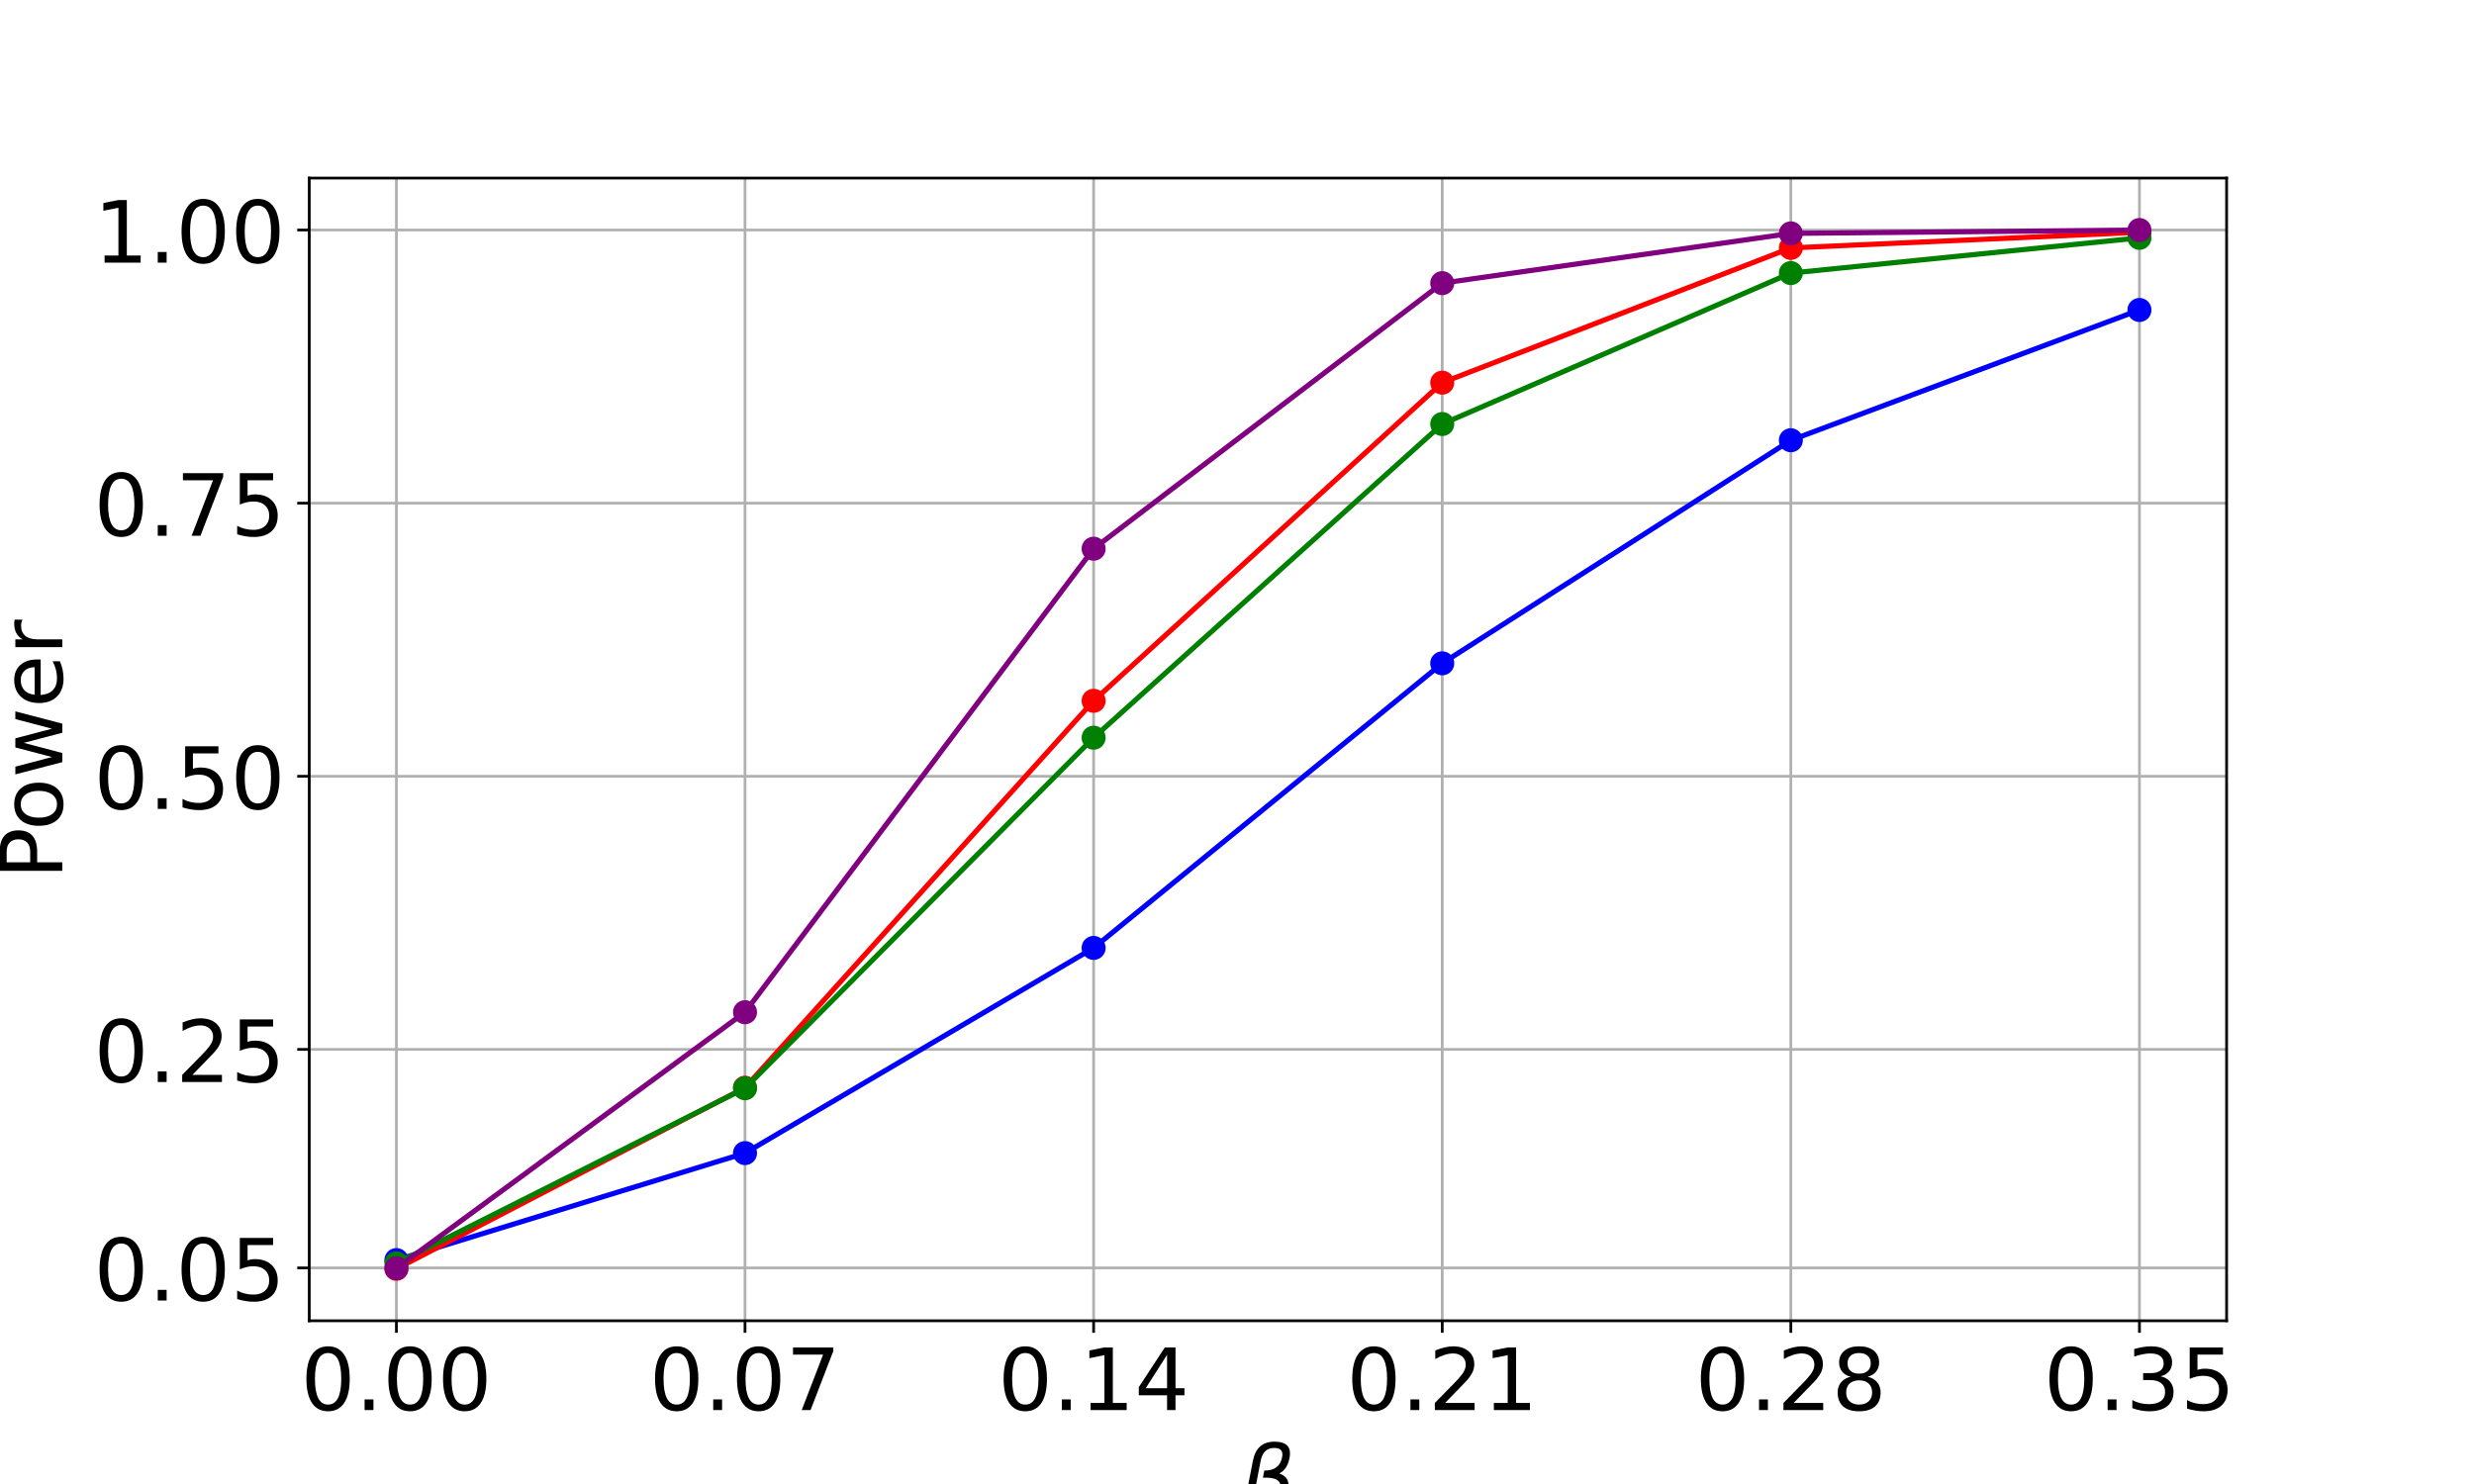
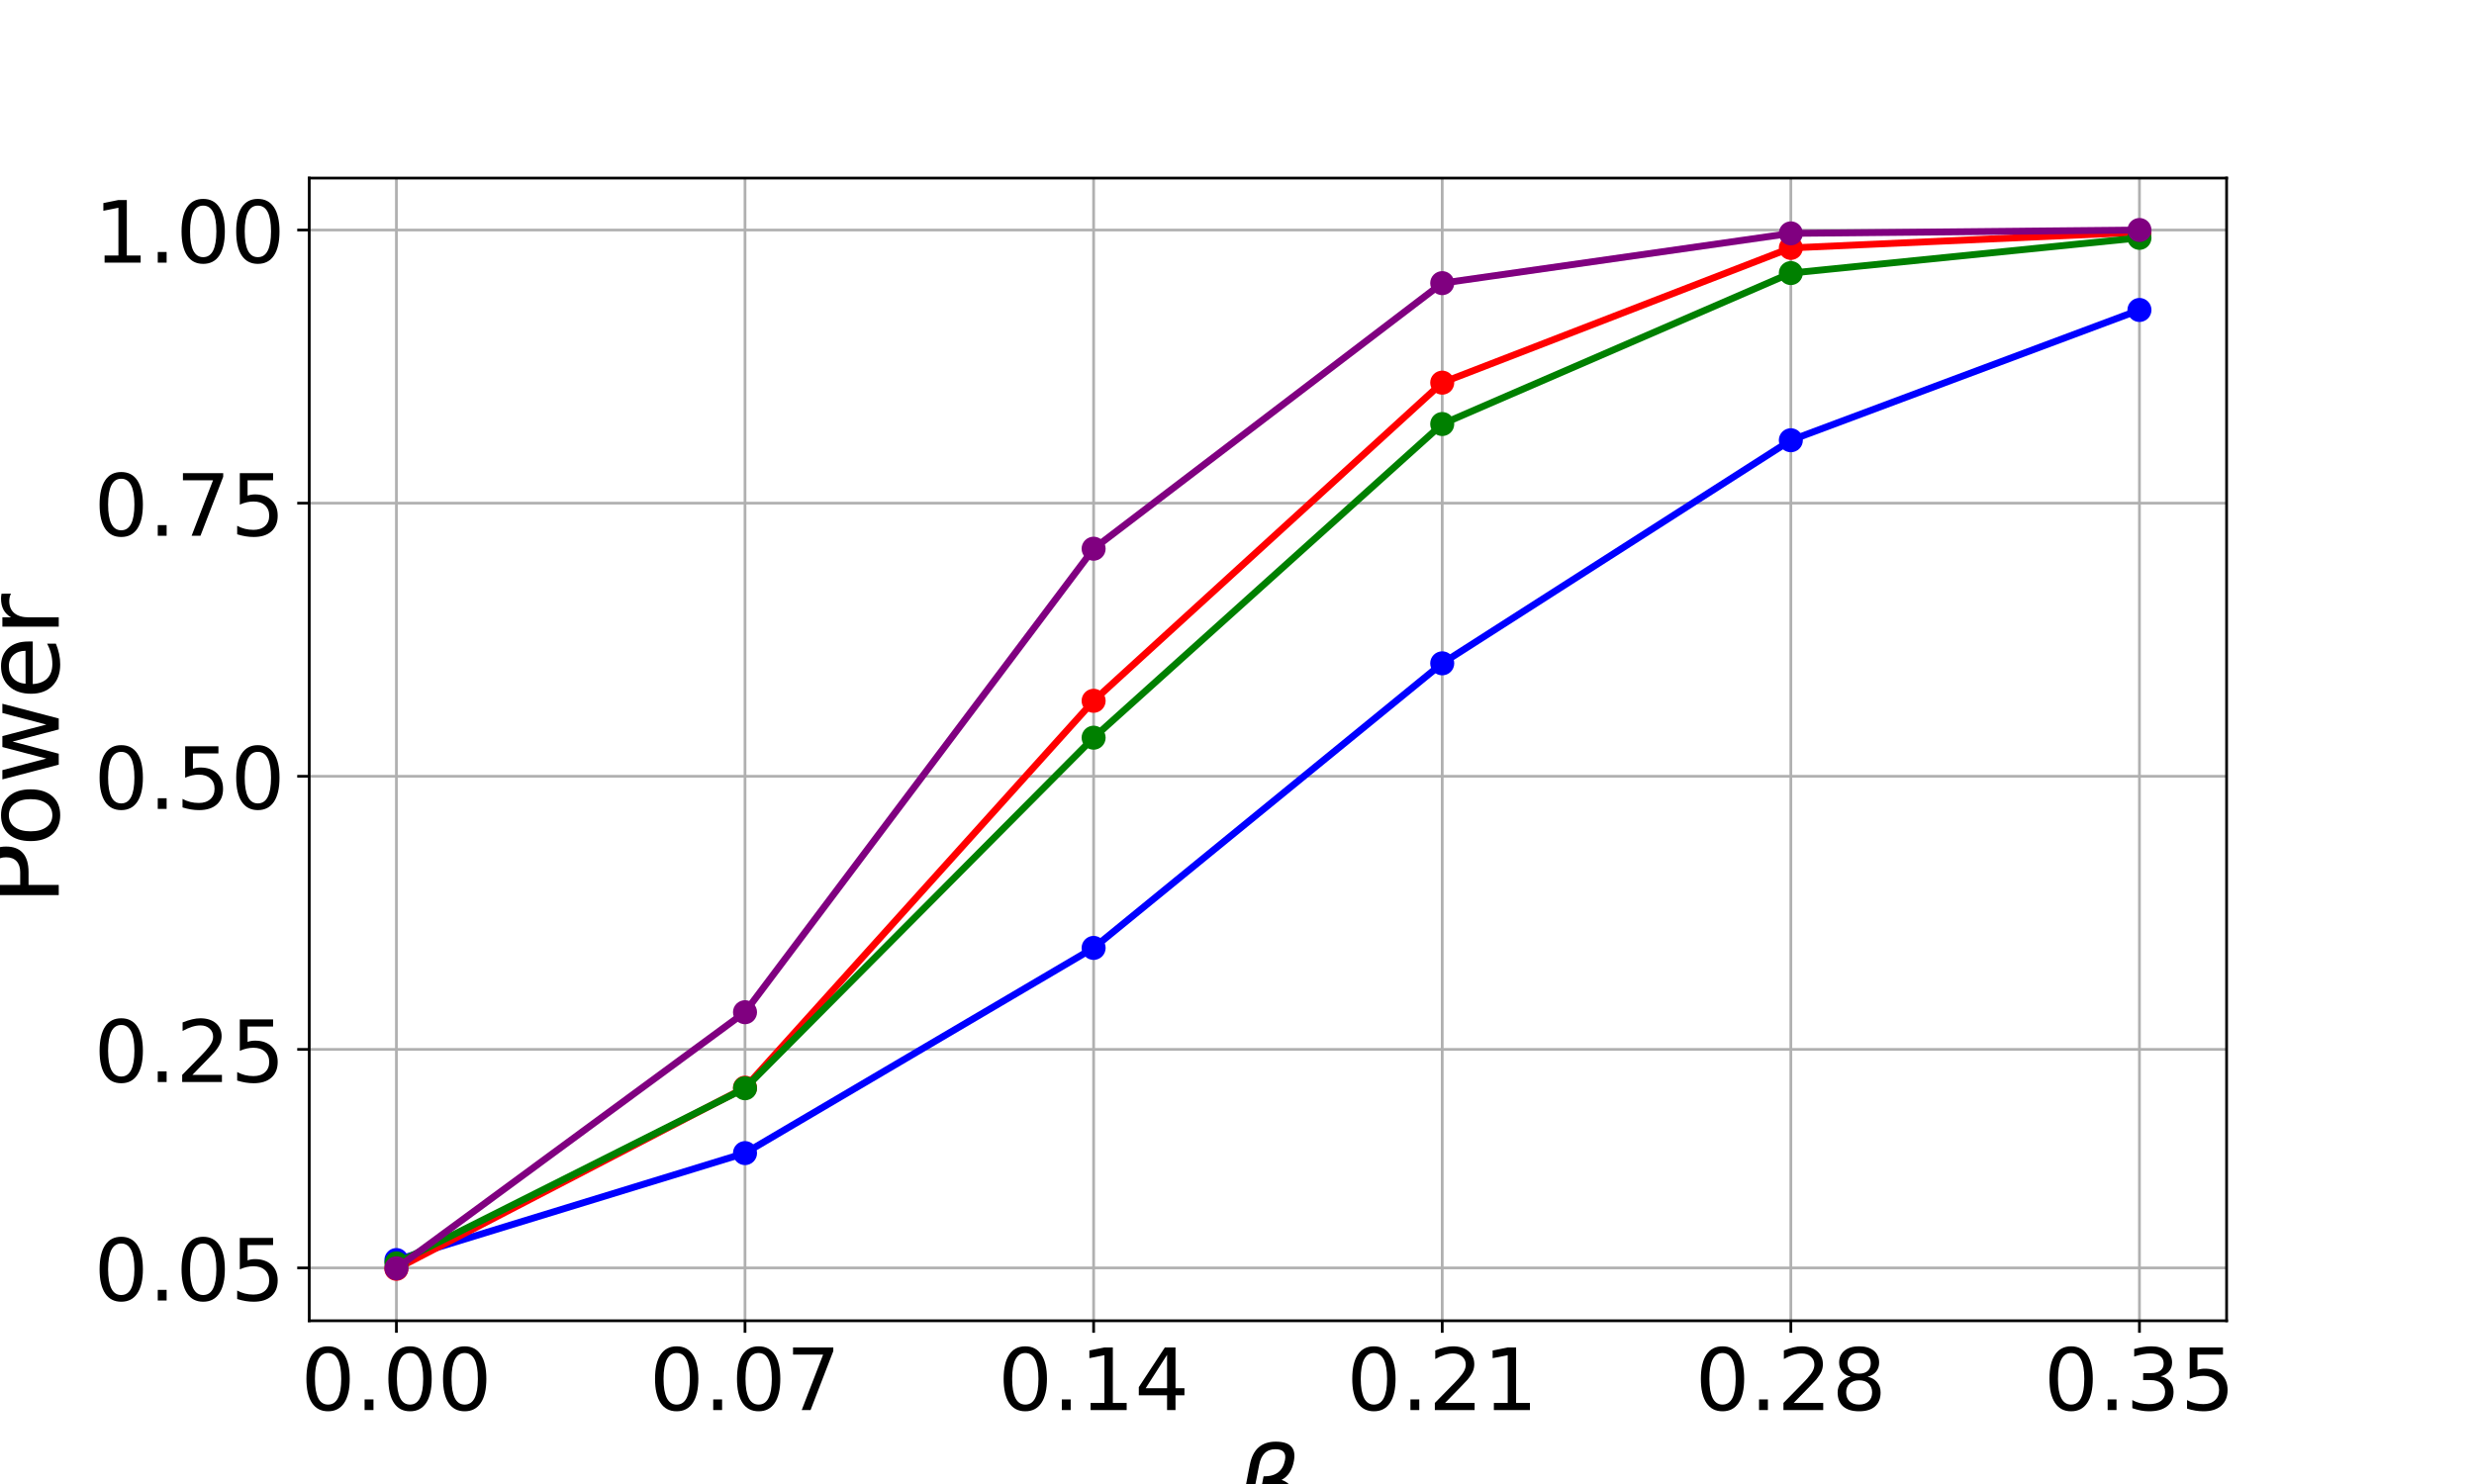
<svg xmlns="http://www.w3.org/2000/svg" xmlns:xlink="http://www.w3.org/1999/xlink" width="720pt" height="432pt" viewBox="0 0 720 432" version="1.1">
  <defs>
    <style type="text/css">*{stroke-linejoin: round; stroke-linecap: butt}</style>
  </defs>
  <g id="figure_1">
    <g id="patch_1">
      <path d="M 0 432  L 720 432  L 720 0  L 0 0  z " style="fill: #ffffff" />
    </g>
    <g id="axes_1">
      <g id="patch_2">
        <path d="M 90 384.48  L 648 384.48  L 648 51.84  L 90 51.84  z " style="fill: #ffffff" />
      </g>
      <g id="matplotlib.axis_1">
        <g id="xtick_1">
          <g id="line2d_1">
-             <path d="M 115.364 384.48  L 115.364 51.84  " clip-path="url(#pd5e2a2b263)" style="fill: none; stroke: #b0b0b0; stroke-width: 0.8; stroke-linecap: square" />
+             <path d="M 115.364 384.48  L 115.364 51.84  " clip-path="url(#p4cf008a3e4)" style="fill: none; stroke: #b0b0b0; stroke-width: 0.8; stroke-linecap: square" />
          </g>
          <g id="line2d_2">
            <defs>
-               <path id="m3cc3c8b2ca" d="M 0 0  L 0 3.5  " style="stroke: #000000; stroke-width: 0.8" />
+               <path id="m49e6268357" d="M 0 0  L 0 3.5  " style="stroke: #000000; stroke-width: 0.8" />
            </defs>
            <g>
-               <use xlink:href="#m3cc3c8b2ca" x="115.364" y="384.48" style="stroke: #000000; stroke-width: 0.8" />
+               <use xlink:href="#m49e6268357" x="115.364" y="384.48" style="stroke: #000000; stroke-width: 0.8" />
            </g>
          </g>
          <g id="text_1">
            <g transform="translate(87.5316 410.4761) scale(0.25 -0.25)">
              <defs>
                <path id="DejaVuSans-30" d="M 2034 4250  Q 1547 4250 1301 3770  Q 1056 3291 1056 2328  Q 1056 1369 1301 889  Q 1547 409 2034 409  Q 2525 409 2770 889  Q 3016 1369 3016 2328  Q 3016 3291 2770 3770  Q 2525 4250 2034 4250  z M 2034 4750  Q 2819 4750 3233 4129  Q 3647 3509 3647 2328  Q 3647 1150 3233 529  Q 2819 -91 2034 -91  Q 1250 -91 836 529  Q 422 1150 422 2328  Q 422 3509 836 4129  Q 1250 4750 2034 4750  z " transform="scale(0.015625)" />
                <path id="DejaVuSans-2e" d="M 684 794  L 1344 794  L 1344 0  L 684 0  L 684 794  z " transform="scale(0.015625)" />
              </defs>
              <use xlink:href="#DejaVuSans-30" />
              <use xlink:href="#DejaVuSans-2e" x="63.623" />
              <use xlink:href="#DejaVuSans-30" x="95.41" />
              <use xlink:href="#DejaVuSans-30" x="159.033" />
            </g>
          </g>
        </g>
        <g id="xtick_2">
          <g id="line2d_3">
-             <path d="M 216.818 384.48  L 216.818 51.84  " clip-path="url(#pd5e2a2b263)" style="fill: none; stroke: #b0b0b0; stroke-width: 0.8; stroke-linecap: square" />
+             <path d="M 216.818 384.48  L 216.818 51.84  " clip-path="url(#p4cf008a3e4)" style="fill: none; stroke: #b0b0b0; stroke-width: 0.8; stroke-linecap: square" />
          </g>
          <g id="line2d_4">
            <g>
-               <use xlink:href="#m3cc3c8b2ca" x="216.818" y="384.48" style="stroke: #000000; stroke-width: 0.8" />
+               <use xlink:href="#m49e6268357" x="216.818" y="384.48" style="stroke: #000000; stroke-width: 0.8" />
            </g>
          </g>
          <g id="text_2">
            <g transform="translate(188.9862 410.4761) scale(0.25 -0.25)">
              <defs>
                <path id="DejaVuSans-37" d="M 525 4666  L 3525 4666  L 3525 4397  L 1831 0  L 1172 0  L 2766 4134  L 525 4134  L 525 4666  z " transform="scale(0.015625)" />
              </defs>
              <use xlink:href="#DejaVuSans-30" />
              <use xlink:href="#DejaVuSans-2e" x="63.623" />
              <use xlink:href="#DejaVuSans-30" x="95.41" />
              <use xlink:href="#DejaVuSans-37" x="159.033" />
            </g>
          </g>
        </g>
        <g id="xtick_3">
          <g id="line2d_5">
-             <path d="M 318.273 384.48  L 318.273 51.84  " clip-path="url(#pd5e2a2b263)" style="fill: none; stroke: #b0b0b0; stroke-width: 0.8; stroke-linecap: square" />
+             <path d="M 318.273 384.48  L 318.273 51.84  " clip-path="url(#p4cf008a3e4)" style="fill: none; stroke: #b0b0b0; stroke-width: 0.8; stroke-linecap: square" />
          </g>
          <g id="line2d_6">
            <g>
-               <use xlink:href="#m3cc3c8b2ca" x="318.273" y="384.48" style="stroke: #000000; stroke-width: 0.8" />
+               <use xlink:href="#m49e6268357" x="318.273" y="384.48" style="stroke: #000000; stroke-width: 0.8" />
            </g>
          </g>
          <g id="text_3">
            <g transform="translate(290.4407 410.4761) scale(0.25 -0.25)">
              <defs>
                <path id="DejaVuSans-31" d="M 794 531  L 1825 531  L 1825 4091  L 703 3866  L 703 4441  L 1819 4666  L 2450 4666  L 2450 531  L 3481 531  L 3481 0  L 794 0  L 794 531  z " transform="scale(0.015625)" />
                <path id="DejaVuSans-34" d="M 2419 4116  L 825 1625  L 2419 1625  L 2419 4116  z M 2253 4666  L 3047 4666  L 3047 1625  L 3713 1625  L 3713 1100  L 3047 1100  L 3047 0  L 2419 0  L 2419 1100  L 313 1100  L 313 1709  L 2253 4666  z " transform="scale(0.015625)" />
              </defs>
              <use xlink:href="#DejaVuSans-30" />
              <use xlink:href="#DejaVuSans-2e" x="63.623" />
              <use xlink:href="#DejaVuSans-31" x="95.41" />
              <use xlink:href="#DejaVuSans-34" x="159.033" />
            </g>
          </g>
        </g>
        <g id="xtick_4">
          <g id="line2d_7">
-             <path d="M 419.727 384.48  L 419.727 51.84  " clip-path="url(#pd5e2a2b263)" style="fill: none; stroke: #b0b0b0; stroke-width: 0.8; stroke-linecap: square" />
+             <path d="M 419.727 384.48  L 419.727 51.84  " clip-path="url(#p4cf008a3e4)" style="fill: none; stroke: #b0b0b0; stroke-width: 0.8; stroke-linecap: square" />
          </g>
          <g id="line2d_8">
            <g>
-               <use xlink:href="#m3cc3c8b2ca" x="419.727" y="384.48" style="stroke: #000000; stroke-width: 0.8" />
+               <use xlink:href="#m49e6268357" x="419.727" y="384.48" style="stroke: #000000; stroke-width: 0.8" />
            </g>
          </g>
          <g id="text_4">
            <g transform="translate(391.8952 410.4761) scale(0.25 -0.25)">
              <defs>
                <path id="DejaVuSans-32" d="M 1228 531  L 3431 531  L 3431 0  L 469 0  L 469 531  Q 828 903 1448 1529  Q 2069 2156 2228 2338  Q 2531 2678 2651 2914  Q 2772 3150 2772 3378  Q 2772 3750 2511 3984  Q 2250 4219 1831 4219  Q 1534 4219 1204 4116  Q 875 4013 500 3803  L 500 4441  Q 881 4594 1212 4672  Q 1544 4750 1819 4750  Q 2544 4750 2975 4387  Q 3406 4025 3406 3419  Q 3406 3131 3298 2873  Q 3191 2616 2906 2266  Q 2828 2175 2409 1742  Q 1991 1309 1228 531  z " transform="scale(0.015625)" />
              </defs>
              <use xlink:href="#DejaVuSans-30" />
              <use xlink:href="#DejaVuSans-2e" x="63.623" />
              <use xlink:href="#DejaVuSans-32" x="95.41" />
              <use xlink:href="#DejaVuSans-31" x="159.033" />
            </g>
          </g>
        </g>
        <g id="xtick_5">
          <g id="line2d_9">
-             <path d="M 521.182 384.48  L 521.182 51.84  " clip-path="url(#pd5e2a2b263)" style="fill: none; stroke: #b0b0b0; stroke-width: 0.8; stroke-linecap: square" />
+             <path d="M 521.182 384.48  L 521.182 51.84  " clip-path="url(#p4cf008a3e4)" style="fill: none; stroke: #b0b0b0; stroke-width: 0.8; stroke-linecap: square" />
          </g>
          <g id="line2d_10">
            <g>
-               <use xlink:href="#m3cc3c8b2ca" x="521.182" y="384.48" style="stroke: #000000; stroke-width: 0.8" />
+               <use xlink:href="#m49e6268357" x="521.182" y="384.48" style="stroke: #000000; stroke-width: 0.8" />
            </g>
          </g>
          <g id="text_5">
            <g transform="translate(493.3498 410.4761) scale(0.25 -0.25)">
              <defs>
                <path id="DejaVuSans-38" d="M 2034 2216  Q 1584 2216 1326 1975  Q 1069 1734 1069 1313  Q 1069 891 1326 650  Q 1584 409 2034 409  Q 2484 409 2743 651  Q 3003 894 3003 1313  Q 3003 1734 2745 1975  Q 2488 2216 2034 2216  z M 1403 2484  Q 997 2584 770 2862  Q 544 3141 544 3541  Q 544 4100 942 4425  Q 1341 4750 2034 4750  Q 2731 4750 3128 4425  Q 3525 4100 3525 3541  Q 3525 3141 3298 2862  Q 3072 2584 2669 2484  Q 3125 2378 3379 2068  Q 3634 1759 3634 1313  Q 3634 634 3220 271  Q 2806 -91 2034 -91  Q 1263 -91 848 271  Q 434 634 434 1313  Q 434 1759 690 2068  Q 947 2378 1403 2484  z M 1172 3481  Q 1172 3119 1398 2916  Q 1625 2713 2034 2713  Q 2441 2713 2670 2916  Q 2900 3119 2900 3481  Q 2900 3844 2670 4047  Q 2441 4250 2034 4250  Q 1625 4250 1398 4047  Q 1172 3844 1172 3481  z " transform="scale(0.015625)" />
              </defs>
              <use xlink:href="#DejaVuSans-30" />
              <use xlink:href="#DejaVuSans-2e" x="63.623" />
              <use xlink:href="#DejaVuSans-32" x="95.41" />
              <use xlink:href="#DejaVuSans-38" x="159.033" />
            </g>
          </g>
        </g>
        <g id="xtick_6">
          <g id="line2d_11">
-             <path d="M 622.636 384.48  L 622.636 51.84  " clip-path="url(#pd5e2a2b263)" style="fill: none; stroke: #b0b0b0; stroke-width: 0.8; stroke-linecap: square" />
+             <path d="M 622.636 384.48  L 622.636 51.84  " clip-path="url(#p4cf008a3e4)" style="fill: none; stroke: #b0b0b0; stroke-width: 0.8; stroke-linecap: square" />
          </g>
          <g id="line2d_12">
            <g>
-               <use xlink:href="#m3cc3c8b2ca" x="622.636" y="384.48" style="stroke: #000000; stroke-width: 0.8" />
+               <use xlink:href="#m49e6268357" x="622.636" y="384.48" style="stroke: #000000; stroke-width: 0.8" />
            </g>
          </g>
          <g id="text_6">
            <g transform="translate(594.8043 410.4761) scale(0.25 -0.25)">
              <defs>
                <path id="DejaVuSans-33" d="M 2597 2516  Q 3050 2419 3304 2112  Q 3559 1806 3559 1356  Q 3559 666 3084 287  Q 2609 -91 1734 -91  Q 1441 -91 1130 -33  Q 819 25 488 141  L 488 750  Q 750 597 1062 519  Q 1375 441 1716 441  Q 2309 441 2620 675  Q 2931 909 2931 1356  Q 2931 1769 2642 2001  Q 2353 2234 1838 2234  L 1294 2234  L 1294 2753  L 1863 2753  Q 2328 2753 2575 2939  Q 2822 3125 2822 3475  Q 2822 3834 2567 4026  Q 2313 4219 1838 4219  Q 1578 4219 1281 4162  Q 984 4106 628 3988  L 628 4550  Q 988 4650 1302 4700  Q 1616 4750 1894 4750  Q 2613 4750 3031 4423  Q 3450 4097 3450 3541  Q 3450 3153 3228 2886  Q 3006 2619 2597 2516  z " transform="scale(0.015625)" />
                <path id="DejaVuSans-35" d="M 691 4666  L 3169 4666  L 3169 4134  L 1269 4134  L 1269 2991  Q 1406 3038 1543 3061  Q 1681 3084 1819 3084  Q 2600 3084 3056 2656  Q 3513 2228 3513 1497  Q 3513 744 3044 326  Q 2575 -91 1722 -91  Q 1428 -91 1123 -41  Q 819 9 494 109  L 494 744  Q 775 591 1075 516  Q 1375 441 1709 441  Q 2250 441 2565 725  Q 2881 1009 2881 1497  Q 2881 1984 2565 2268  Q 2250 2553 1709 2553  Q 1456 2553 1204 2497  Q 953 2441 691 2322  L 691 4666  z " transform="scale(0.015625)" />
              </defs>
              <use xlink:href="#DejaVuSans-30" />
              <use xlink:href="#DejaVuSans-2e" x="63.623" />
              <use xlink:href="#DejaVuSans-33" x="95.41" />
              <use xlink:href="#DejaVuSans-35" x="159.033" />
            </g>
          </g>
        </g>
        <g id="text_7">
-           <g transform="translate(361 438.9253) scale(0.25 -0.25)">
+           <g transform="translate(359.4 442.7753) scale(0.3 -0.3)">
            <defs>
              <path id="DejaVuSans-Oblique-3b2" d="M 872 216  L 572 -1331  L -6 -1331  L 928 3478  Q 1206 4903 2538 4903  Q 3888 4903 3659 3700  Q 3503 2844 2894 2531  Q 3713 2250 3553 1416  Q 3272 -69 1759 -66  Q 1097 -63 872 216  z M 1019 966  Q 1259 422 1875 425  Q 2775 425 2966 1406  Q 3138 2288 1675 2219  L 1778 2750  Q 2909 2731 3106 3750  Q 3241 4438 2509 4434  Q 1691 4434 1503 3459  L 1019 966  z " transform="scale(0.015625)" />
            </defs>
            <use xlink:href="#DejaVuSans-Oblique-3b2" transform="translate(0 0.390625)" />
          </g>
        </g>
      </g>
      <g id="matplotlib.axis_2">
        <g id="ytick_1">
          <g id="line2d_13">
-             <path d="M 90 305.483  L 648 305.483  " clip-path="url(#pd5e2a2b263)" style="fill: none; stroke: #b0b0b0; stroke-width: 0.8; stroke-linecap: square" />
+             <path d="M 90 305.483  L 648 305.483  " clip-path="url(#p4cf008a3e4)" style="fill: none; stroke: #b0b0b0; stroke-width: 0.8; stroke-linecap: square" />
          </g>
          <g id="line2d_14">
            <defs>
-               <path id="mbe6b8aa72d" d="M 0 0  L -3.5 0  " style="stroke: #000000; stroke-width: 0.8" />
+               <path id="m93549b6cca" d="M 0 0  L -3.5 0  " style="stroke: #000000; stroke-width: 0.8" />
            </defs>
            <g>
-               <use xlink:href="#mbe6b8aa72d" x="90" y="305.483" style="stroke: #000000; stroke-width: 0.8" />
+               <use xlink:href="#m93549b6cca" x="90" y="305.483" style="stroke: #000000; stroke-width: 0.8" />
            </g>
          </g>
          <g id="text_8">
            <g transform="translate(27.33594 314.9808) scale(0.25 -0.25)">
              <use xlink:href="#DejaVuSans-30" />
              <use xlink:href="#DejaVuSans-2e" x="63.623" />
              <use xlink:href="#DejaVuSans-32" x="95.41" />
              <use xlink:href="#DejaVuSans-35" x="159.033" />
            </g>
          </g>
        </g>
        <g id="ytick_2">
          <g id="line2d_15">
-             <path d="M 90 225.975  L 648 225.975  " clip-path="url(#pd5e2a2b263)" style="fill: none; stroke: #b0b0b0; stroke-width: 0.8; stroke-linecap: square" />
+             <path d="M 90 225.975  L 648 225.975  " clip-path="url(#p4cf008a3e4)" style="fill: none; stroke: #b0b0b0; stroke-width: 0.8; stroke-linecap: square" />
          </g>
          <g id="line2d_16">
            <g>
-               <use xlink:href="#mbe6b8aa72d" x="90" y="225.975" style="stroke: #000000; stroke-width: 0.8" />
+               <use xlink:href="#m93549b6cca" x="90" y="225.975" style="stroke: #000000; stroke-width: 0.8" />
            </g>
          </g>
          <g id="text_9">
            <g transform="translate(27.33594 235.4732) scale(0.25 -0.25)">
              <use xlink:href="#DejaVuSans-30" />
              <use xlink:href="#DejaVuSans-2e" x="63.623" />
              <use xlink:href="#DejaVuSans-35" x="95.41" />
              <use xlink:href="#DejaVuSans-30" x="159.033" />
            </g>
          </g>
        </g>
        <g id="ytick_3">
          <g id="line2d_17">
-             <path d="M 90 146.468  L 648 146.468  " clip-path="url(#pd5e2a2b263)" style="fill: none; stroke: #b0b0b0; stroke-width: 0.8; stroke-linecap: square" />
+             <path d="M 90 146.468  L 648 146.468  " clip-path="url(#p4cf008a3e4)" style="fill: none; stroke: #b0b0b0; stroke-width: 0.8; stroke-linecap: square" />
          </g>
          <g id="line2d_18">
            <g>
-               <use xlink:href="#mbe6b8aa72d" x="90" y="146.468" style="stroke: #000000; stroke-width: 0.8" />
+               <use xlink:href="#m93549b6cca" x="90" y="146.468" style="stroke: #000000; stroke-width: 0.8" />
            </g>
          </g>
          <g id="text_10">
            <g transform="translate(27.33594 155.9656) scale(0.25 -0.25)">
              <use xlink:href="#DejaVuSans-30" />
              <use xlink:href="#DejaVuSans-2e" x="63.623" />
              <use xlink:href="#DejaVuSans-37" x="95.41" />
              <use xlink:href="#DejaVuSans-35" x="159.033" />
            </g>
          </g>
        </g>
        <g id="ytick_4">
          <g id="line2d_19">
-             <path d="M 90 66.96  L 648 66.96  " clip-path="url(#pd5e2a2b263)" style="fill: none; stroke: #b0b0b0; stroke-width: 0.8; stroke-linecap: square" />
+             <path d="M 90 66.96  L 648 66.96  " clip-path="url(#p4cf008a3e4)" style="fill: none; stroke: #b0b0b0; stroke-width: 0.8; stroke-linecap: square" />
          </g>
          <g id="line2d_20">
            <g>
-               <use xlink:href="#mbe6b8aa72d" x="90" y="66.96" style="stroke: #000000; stroke-width: 0.8" />
+               <use xlink:href="#m93549b6cca" x="90" y="66.96" style="stroke: #000000; stroke-width: 0.8" />
            </g>
          </g>
          <g id="text_11">
            <g transform="translate(27.33594 76.45805) scale(0.25 -0.25)">
              <use xlink:href="#DejaVuSans-31" />
              <use xlink:href="#DejaVuSans-2e" x="63.623" />
              <use xlink:href="#DejaVuSans-30" x="95.41" />
              <use xlink:href="#DejaVuSans-30" x="159.033" />
            </g>
          </g>
        </g>
        <g id="ytick_5">
          <g id="line2d_21">
-             <path d="M 90 369.089  L 648 369.089  " clip-path="url(#pd5e2a2b263)" style="fill: none; stroke: #b0b0b0; stroke-width: 0.8; stroke-linecap: square" />
+             <path d="M 90 369.089  L 648 369.089  " clip-path="url(#p4cf008a3e4)" style="fill: none; stroke: #b0b0b0; stroke-width: 0.8; stroke-linecap: square" />
          </g>
          <g id="line2d_22">
            <g>
-               <use xlink:href="#mbe6b8aa72d" x="90" y="369.089" style="stroke: #000000; stroke-width: 0.8" />
+               <use xlink:href="#m93549b6cca" x="90" y="369.089" style="stroke: #000000; stroke-width: 0.8" />
            </g>
          </g>
          <g id="text_12">
            <g transform="translate(27.33594 378.5869) scale(0.25 -0.25)">
              <use xlink:href="#DejaVuSans-30" />
              <use xlink:href="#DejaVuSans-2e" x="63.623" />
              <use xlink:href="#DejaVuSans-30" x="95.41" />
              <use xlink:href="#DejaVuSans-35" x="159.033" />
            </g>
          </g>
        </g>
        <g id="text_13">
-           <g transform="translate(18.13672 255.9452) rotate(-90) scale(0.25 -0.25)">
+           <g transform="translate(17.09688 263.5022) rotate(-90) scale(0.3 -0.3)">
            <defs>
              <path id="DejaVuSans-50" d="M 1259 4147  L 1259 2394  L 2053 2394  Q 2494 2394 2734 2622  Q 2975 2850 2975 3272  Q 2975 3691 2734 3919  Q 2494 4147 2053 4147  L 1259 4147  z M 628 4666  L 2053 4666  Q 2838 4666 3239 4311  Q 3641 3956 3641 3272  Q 3641 2581 3239 2228  Q 2838 1875 2053 1875  L 1259 1875  L 1259 0  L 628 0  L 628 4666  z " transform="scale(0.015625)" />
              <path id="DejaVuSans-6f" d="M 1959 3097  Q 1497 3097 1228 2736  Q 959 2375 959 1747  Q 959 1119 1226 758  Q 1494 397 1959 397  Q 2419 397 2687 759  Q 2956 1122 2956 1747  Q 2956 2369 2687 2733  Q 2419 3097 1959 3097  z M 1959 3584  Q 2709 3584 3137 3096  Q 3566 2609 3566 1747  Q 3566 888 3137 398  Q 2709 -91 1959 -91  Q 1206 -91 779 398  Q 353 888 353 1747  Q 353 2609 779 3096  Q 1206 3584 1959 3584  z " transform="scale(0.015625)" />
              <path id="DejaVuSans-77" d="M 269 3500  L 844 3500  L 1563 769  L 2278 3500  L 2956 3500  L 3675 769  L 4391 3500  L 4966 3500  L 4050 0  L 3372 0  L 2619 2869  L 1863 0  L 1184 0  L 269 3500  z " transform="scale(0.015625)" />
              <path id="DejaVuSans-65" d="M 3597 1894  L 3597 1613  L 953 1613  Q 991 1019 1311 708  Q 1631 397 2203 397  Q 2534 397 2845 478  Q 3156 559 3463 722  L 3463 178  Q 3153 47 2828 -22  Q 2503 -91 2169 -91  Q 1331 -91 842 396  Q 353 884 353 1716  Q 353 2575 817 3079  Q 1281 3584 2069 3584  Q 2775 3584 3186 3129  Q 3597 2675 3597 1894  z M 3022 2063  Q 3016 2534 2758 2815  Q 2500 3097 2075 3097  Q 1594 3097 1305 2825  Q 1016 2553 972 2059  L 3022 2063  z " transform="scale(0.015625)" />
              <path id="DejaVuSans-72" d="M 2631 2963  Q 2534 3019 2420 3045  Q 2306 3072 2169 3072  Q 1681 3072 1420 2755  Q 1159 2438 1159 1844  L 1159 0  L 581 0  L 581 3500  L 1159 3500  L 1159 2956  Q 1341 3275 1631 3429  Q 1922 3584 2338 3584  Q 2397 3584 2469 3576  Q 2541 3569 2628 3553  L 2631 2963  z " transform="scale(0.015625)" />
            </defs>
            <use xlink:href="#DejaVuSans-50" />
            <use xlink:href="#DejaVuSans-6f" x="56.678" />
            <use xlink:href="#DejaVuSans-77" x="117.859" />
            <use xlink:href="#DejaVuSans-65" x="199.646" />
            <use xlink:href="#DejaVuSans-72" x="261.17" />
          </g>
        </g>
      </g>
      <g id="line2d_23">
-         <path d="M 115.364 366.808  L 216.818 335.675  L 318.273 275.942  L 419.727 193.098  L 521.182 128.157  L 622.636 90.234  " clip-path="url(#pd5e2a2b263)" style="fill: none; stroke: #0000ff; stroke-width: 1.5; stroke-linecap: square" />
+         <path d="M 115.364 366.808  L 216.818 335.675  L 318.273 275.942  L 419.727 193.098  L 521.182 128.157  L 622.636 90.234  " clip-path="url(#p4cf008a3e4)" style="fill: none; stroke: #0000ff; stroke-width: 2; stroke-linecap: square" />
        <defs>
-           <path id="mbe3212c6c5" d="M 0 3  C 0.796 3 1.559 2.684 2.121 2.121  C 2.684 1.559 3 0.796 3 0  C 3 -0.796 2.684 -1.559 2.121 -2.121  C 1.559 -2.684 0.796 -3 0 -3  C -0.796 -3 -1.559 -2.684 -2.121 -2.121  C -2.684 -1.559 -3 -0.796 -3 0  C -3 0.796 -2.684 1.559 -2.121 2.121  C -1.559 2.684 -0.796 3 0 3  z " style="stroke: #0000ff" />
+           <path id="m3116ffb7e8" d="M 0 3  C 0.796 3 1.559 2.684 2.121 2.121  C 2.684 1.559 3 0.796 3 0  C 3 -0.796 2.684 -1.559 2.121 -2.121  C 1.559 -2.684 0.796 -3 0 -3  C -0.796 -3 -1.559 -2.684 -2.121 -2.121  C -2.684 -1.559 -3 -0.796 -3 0  C -3 0.796 -2.684 1.559 -2.121 2.121  C -1.559 2.684 -0.796 3 0 3  z " style="stroke: #0000ff" />
        </defs>
-         <g clip-path="url(#pd5e2a2b263)">
-           <use xlink:href="#mbe3212c6c5" x="115.364" y="366.808" style="fill: #0000ff; stroke: #0000ff" />
-           <use xlink:href="#mbe3212c6c5" x="216.818" y="335.675" style="fill: #0000ff; stroke: #0000ff" />
-           <use xlink:href="#mbe3212c6c5" x="318.273" y="275.942" style="fill: #0000ff; stroke: #0000ff" />
-           <use xlink:href="#mbe3212c6c5" x="419.727" y="193.098" style="fill: #0000ff; stroke: #0000ff" />
-           <use xlink:href="#mbe3212c6c5" x="521.182" y="128.157" style="fill: #0000ff; stroke: #0000ff" />
-           <use xlink:href="#mbe3212c6c5" x="622.636" y="90.234" style="fill: #0000ff; stroke: #0000ff" />
+         <g clip-path="url(#p4cf008a3e4)">
+           <use xlink:href="#m3116ffb7e8" x="115.364" y="366.808" style="fill: #0000ff; stroke: #0000ff" />
+           <use xlink:href="#m3116ffb7e8" x="216.818" y="335.675" style="fill: #0000ff; stroke: #0000ff" />
+           <use xlink:href="#m3116ffb7e8" x="318.273" y="275.942" style="fill: #0000ff; stroke: #0000ff" />
+           <use xlink:href="#m3116ffb7e8" x="419.727" y="193.098" style="fill: #0000ff; stroke: #0000ff" />
+           <use xlink:href="#m3116ffb7e8" x="521.182" y="128.157" style="fill: #0000ff; stroke: #0000ff" />
+           <use xlink:href="#m3116ffb7e8" x="622.636" y="90.234" style="fill: #0000ff; stroke: #0000ff" />
        </g>
      </g>
      <g id="line2d_24">
-         <path d="M 115.364 369.36  L 216.818 316.632  L 318.273 204.003  L 419.727 111.393  L 521.182 72.168  L 622.636 67.611  " clip-path="url(#pd5e2a2b263)" style="fill: none; stroke: #ff0000; stroke-width: 1.5; stroke-linecap: square" />
+         <path d="M 115.364 369.36  L 216.818 316.632  L 318.273 204.003  L 419.727 111.393  L 521.182 72.168  L 622.636 67.611  " clip-path="url(#p4cf008a3e4)" style="fill: none; stroke: #ff0000; stroke-width: 2; stroke-linecap: square" />
        <defs>
-           <path id="m81a6da93be" d="M 0 3  C 0.796 3 1.559 2.684 2.121 2.121  C 2.684 1.559 3 0.796 3 0  C 3 -0.796 2.684 -1.559 2.121 -2.121  C 1.559 -2.684 0.796 -3 0 -3  C -0.796 -3 -1.559 -2.684 -2.121 -2.121  C -2.684 -1.559 -3 -0.796 -3 0  C -3 0.796 -2.684 1.559 -2.121 2.121  C -1.559 2.684 -0.796 3 0 3  z " style="stroke: #ff0000" />
+           <path id="m82bf761684" d="M 0 3  C 0.796 3 1.559 2.684 2.121 2.121  C 2.684 1.559 3 0.796 3 0  C 3 -0.796 2.684 -1.559 2.121 -2.121  C 1.559 -2.684 0.796 -3 0 -3  C -0.796 -3 -1.559 -2.684 -2.121 -2.121  C -2.684 -1.559 -3 -0.796 -3 0  C -3 0.796 -2.684 1.559 -2.121 2.121  C -1.559 2.684 -0.796 3 0 3  z " style="stroke: #ff0000" />
        </defs>
-         <g clip-path="url(#pd5e2a2b263)">
-           <use xlink:href="#m81a6da93be" x="115.364" y="369.36" style="fill: #ff0000; stroke: #ff0000" />
-           <use xlink:href="#m81a6da93be" x="216.818" y="316.632" style="fill: #ff0000; stroke: #ff0000" />
-           <use xlink:href="#m81a6da93be" x="318.273" y="204.003" style="fill: #ff0000; stroke: #ff0000" />
-           <use xlink:href="#m81a6da93be" x="419.727" y="111.393" style="fill: #ff0000; stroke: #ff0000" />
-           <use xlink:href="#m81a6da93be" x="521.182" y="72.168" style="fill: #ff0000; stroke: #ff0000" />
-           <use xlink:href="#m81a6da93be" x="622.636" y="67.611" style="fill: #ff0000; stroke: #ff0000" />
+         <g clip-path="url(#p4cf008a3e4)">
+           <use xlink:href="#m82bf761684" x="115.364" y="369.36" style="fill: #ff0000; stroke: #ff0000" />
+           <use xlink:href="#m82bf761684" x="216.818" y="316.632" style="fill: #ff0000; stroke: #ff0000" />
+           <use xlink:href="#m82bf761684" x="318.273" y="204.003" style="fill: #ff0000; stroke: #ff0000" />
+           <use xlink:href="#m82bf761684" x="419.727" y="111.393" style="fill: #ff0000; stroke: #ff0000" />
+           <use xlink:href="#m82bf761684" x="521.182" y="72.168" style="fill: #ff0000; stroke: #ff0000" />
+           <use xlink:href="#m82bf761684" x="622.636" y="67.611" style="fill: #ff0000; stroke: #ff0000" />
        </g>
      </g>
      <g id="line2d_25">
-         <path d="M 115.364 367.765  L 216.818 316.795  L 318.273 214.745  L 419.727 123.437  L 521.182 79.492  L 622.636 69.239  " clip-path="url(#pd5e2a2b263)" style="fill: none; stroke: #008000; stroke-width: 1.5; stroke-linecap: square" />
+         <path d="M 115.364 367.765  L 216.818 316.795  L 318.273 214.745  L 419.727 123.437  L 521.182 79.492  L 622.636 69.239  " clip-path="url(#p4cf008a3e4)" style="fill: none; stroke: #008000; stroke-width: 2; stroke-linecap: square" />
        <defs>
-           <path id="m38b1bff155" d="M 0 3  C 0.796 3 1.559 2.684 2.121 2.121  C 2.684 1.559 3 0.796 3 0  C 3 -0.796 2.684 -1.559 2.121 -2.121  C 1.559 -2.684 0.796 -3 0 -3  C -0.796 -3 -1.559 -2.684 -2.121 -2.121  C -2.684 -1.559 -3 -0.796 -3 0  C -3 0.796 -2.684 1.559 -2.121 2.121  C -1.559 2.684 -0.796 3 0 3  z " style="stroke: #008000" />
+           <path id="m2a0b28e3e9" d="M 0 3  C 0.796 3 1.559 2.684 2.121 2.121  C 2.684 1.559 3 0.796 3 0  C 3 -0.796 2.684 -1.559 2.121 -2.121  C 1.559 -2.684 0.796 -3 0 -3  C -0.796 -3 -1.559 -2.684 -2.121 -2.121  C -2.684 -1.559 -3 -0.796 -3 0  C -3 0.796 -2.684 1.559 -2.121 2.121  C -1.559 2.684 -0.796 3 0 3  z " style="stroke: #008000" />
        </defs>
-         <g clip-path="url(#pd5e2a2b263)">
-           <use xlink:href="#m38b1bff155" x="115.364" y="367.765" style="fill: #008000; stroke: #008000" />
-           <use xlink:href="#m38b1bff155" x="216.818" y="316.795" style="fill: #008000; stroke: #008000" />
-           <use xlink:href="#m38b1bff155" x="318.273" y="214.745" style="fill: #008000; stroke: #008000" />
-           <use xlink:href="#m38b1bff155" x="419.727" y="123.437" style="fill: #008000; stroke: #008000" />
-           <use xlink:href="#m38b1bff155" x="521.182" y="79.492" style="fill: #008000; stroke: #008000" />
-           <use xlink:href="#m38b1bff155" x="622.636" y="69.239" style="fill: #008000; stroke: #008000" />
+         <g clip-path="url(#p4cf008a3e4)">
+           <use xlink:href="#m2a0b28e3e9" x="115.364" y="367.765" style="fill: #008000; stroke: #008000" />
+           <use xlink:href="#m2a0b28e3e9" x="216.818" y="316.795" style="fill: #008000; stroke: #008000" />
+           <use xlink:href="#m2a0b28e3e9" x="318.273" y="214.745" style="fill: #008000; stroke: #008000" />
+           <use xlink:href="#m2a0b28e3e9" x="419.727" y="123.437" style="fill: #008000; stroke: #008000" />
+           <use xlink:href="#m2a0b28e3e9" x="521.182" y="79.492" style="fill: #008000; stroke: #008000" />
+           <use xlink:href="#m2a0b28e3e9" x="622.636" y="69.239" style="fill: #008000; stroke: #008000" />
        </g>
      </g>
      <g id="line2d_26">
-         <path d="M 115.364 369.201  L 216.818 294.659  L 318.273 159.732  L 419.727 82.422  L 521.182 67.937  L 622.636 66.96  " clip-path="url(#pd5e2a2b263)" style="fill: none; stroke: #800080; stroke-width: 1.5; stroke-linecap: square" />
+         <path d="M 115.364 369.201  L 216.818 294.659  L 318.273 159.732  L 419.727 82.422  L 521.182 67.937  L 622.636 66.96  " clip-path="url(#p4cf008a3e4)" style="fill: none; stroke: #800080; stroke-width: 2; stroke-linecap: square" />
        <defs>
-           <path id="m4d57c0ceb0" d="M 0 3  C 0.796 3 1.559 2.684 2.121 2.121  C 2.684 1.559 3 0.796 3 0  C 3 -0.796 2.684 -1.559 2.121 -2.121  C 1.559 -2.684 0.796 -3 0 -3  C -0.796 -3 -1.559 -2.684 -2.121 -2.121  C -2.684 -1.559 -3 -0.796 -3 0  C -3 0.796 -2.684 1.559 -2.121 2.121  C -1.559 2.684 -0.796 3 0 3  z " style="stroke: #800080" />
+           <path id="mc68ac9c7fa" d="M 0 3  C 0.796 3 1.559 2.684 2.121 2.121  C 2.684 1.559 3 0.796 3 0  C 3 -0.796 2.684 -1.559 2.121 -2.121  C 1.559 -2.684 0.796 -3 0 -3  C -0.796 -3 -1.559 -2.684 -2.121 -2.121  C -2.684 -1.559 -3 -0.796 -3 0  C -3 0.796 -2.684 1.559 -2.121 2.121  C -1.559 2.684 -0.796 3 0 3  z " style="stroke: #800080" />
        </defs>
-         <g clip-path="url(#pd5e2a2b263)">
-           <use xlink:href="#m4d57c0ceb0" x="115.364" y="369.201" style="fill: #800080; stroke: #800080" />
-           <use xlink:href="#m4d57c0ceb0" x="216.818" y="294.659" style="fill: #800080; stroke: #800080" />
-           <use xlink:href="#m4d57c0ceb0" x="318.273" y="159.732" style="fill: #800080; stroke: #800080" />
-           <use xlink:href="#m4d57c0ceb0" x="419.727" y="82.422" style="fill: #800080; stroke: #800080" />
-           <use xlink:href="#m4d57c0ceb0" x="521.182" y="67.937" style="fill: #800080; stroke: #800080" />
-           <use xlink:href="#m4d57c0ceb0" x="622.636" y="66.96" style="fill: #800080; stroke: #800080" />
+         <g clip-path="url(#p4cf008a3e4)">
+           <use xlink:href="#mc68ac9c7fa" x="115.364" y="369.201" style="fill: #800080; stroke: #800080" />
+           <use xlink:href="#mc68ac9c7fa" x="216.818" y="294.659" style="fill: #800080; stroke: #800080" />
+           <use xlink:href="#mc68ac9c7fa" x="318.273" y="159.732" style="fill: #800080; stroke: #800080" />
+           <use xlink:href="#mc68ac9c7fa" x="419.727" y="82.422" style="fill: #800080; stroke: #800080" />
+           <use xlink:href="#mc68ac9c7fa" x="521.182" y="67.937" style="fill: #800080; stroke: #800080" />
+           <use xlink:href="#mc68ac9c7fa" x="622.636" y="66.96" style="fill: #800080; stroke: #800080" />
        </g>
      </g>
      <g id="patch_3">
        <path d="M 90 384.48  L 90 51.84  " style="fill: none; stroke: #000000; stroke-width: 0.8; stroke-linejoin: miter; stroke-linecap: square" />
      </g>
      <g id="patch_4">
        <path d="M 648 384.48  L 648 51.84  " style="fill: none; stroke: #000000; stroke-width: 0.8; stroke-linejoin: miter; stroke-linecap: square" />
      </g>
      <g id="patch_5">
        <path d="M 90 384.48  L 648 384.48  " style="fill: none; stroke: #000000; stroke-width: 0.8; stroke-linejoin: miter; stroke-linecap: square" />
      </g>
      <g id="patch_6">
        <path d="M 90 51.84  L 648 51.84  " style="fill: none; stroke: #000000; stroke-width: 0.8; stroke-linejoin: miter; stroke-linecap: square" />
      </g>
    </g>
  </g>
  <defs>
-     <clipPath id="pd5e2a2b263">
+     <clipPath id="p4cf008a3e4">
      <rect x="90" y="51.84" width="558" height="332.64" />
    </clipPath>
  </defs>
</svg>
